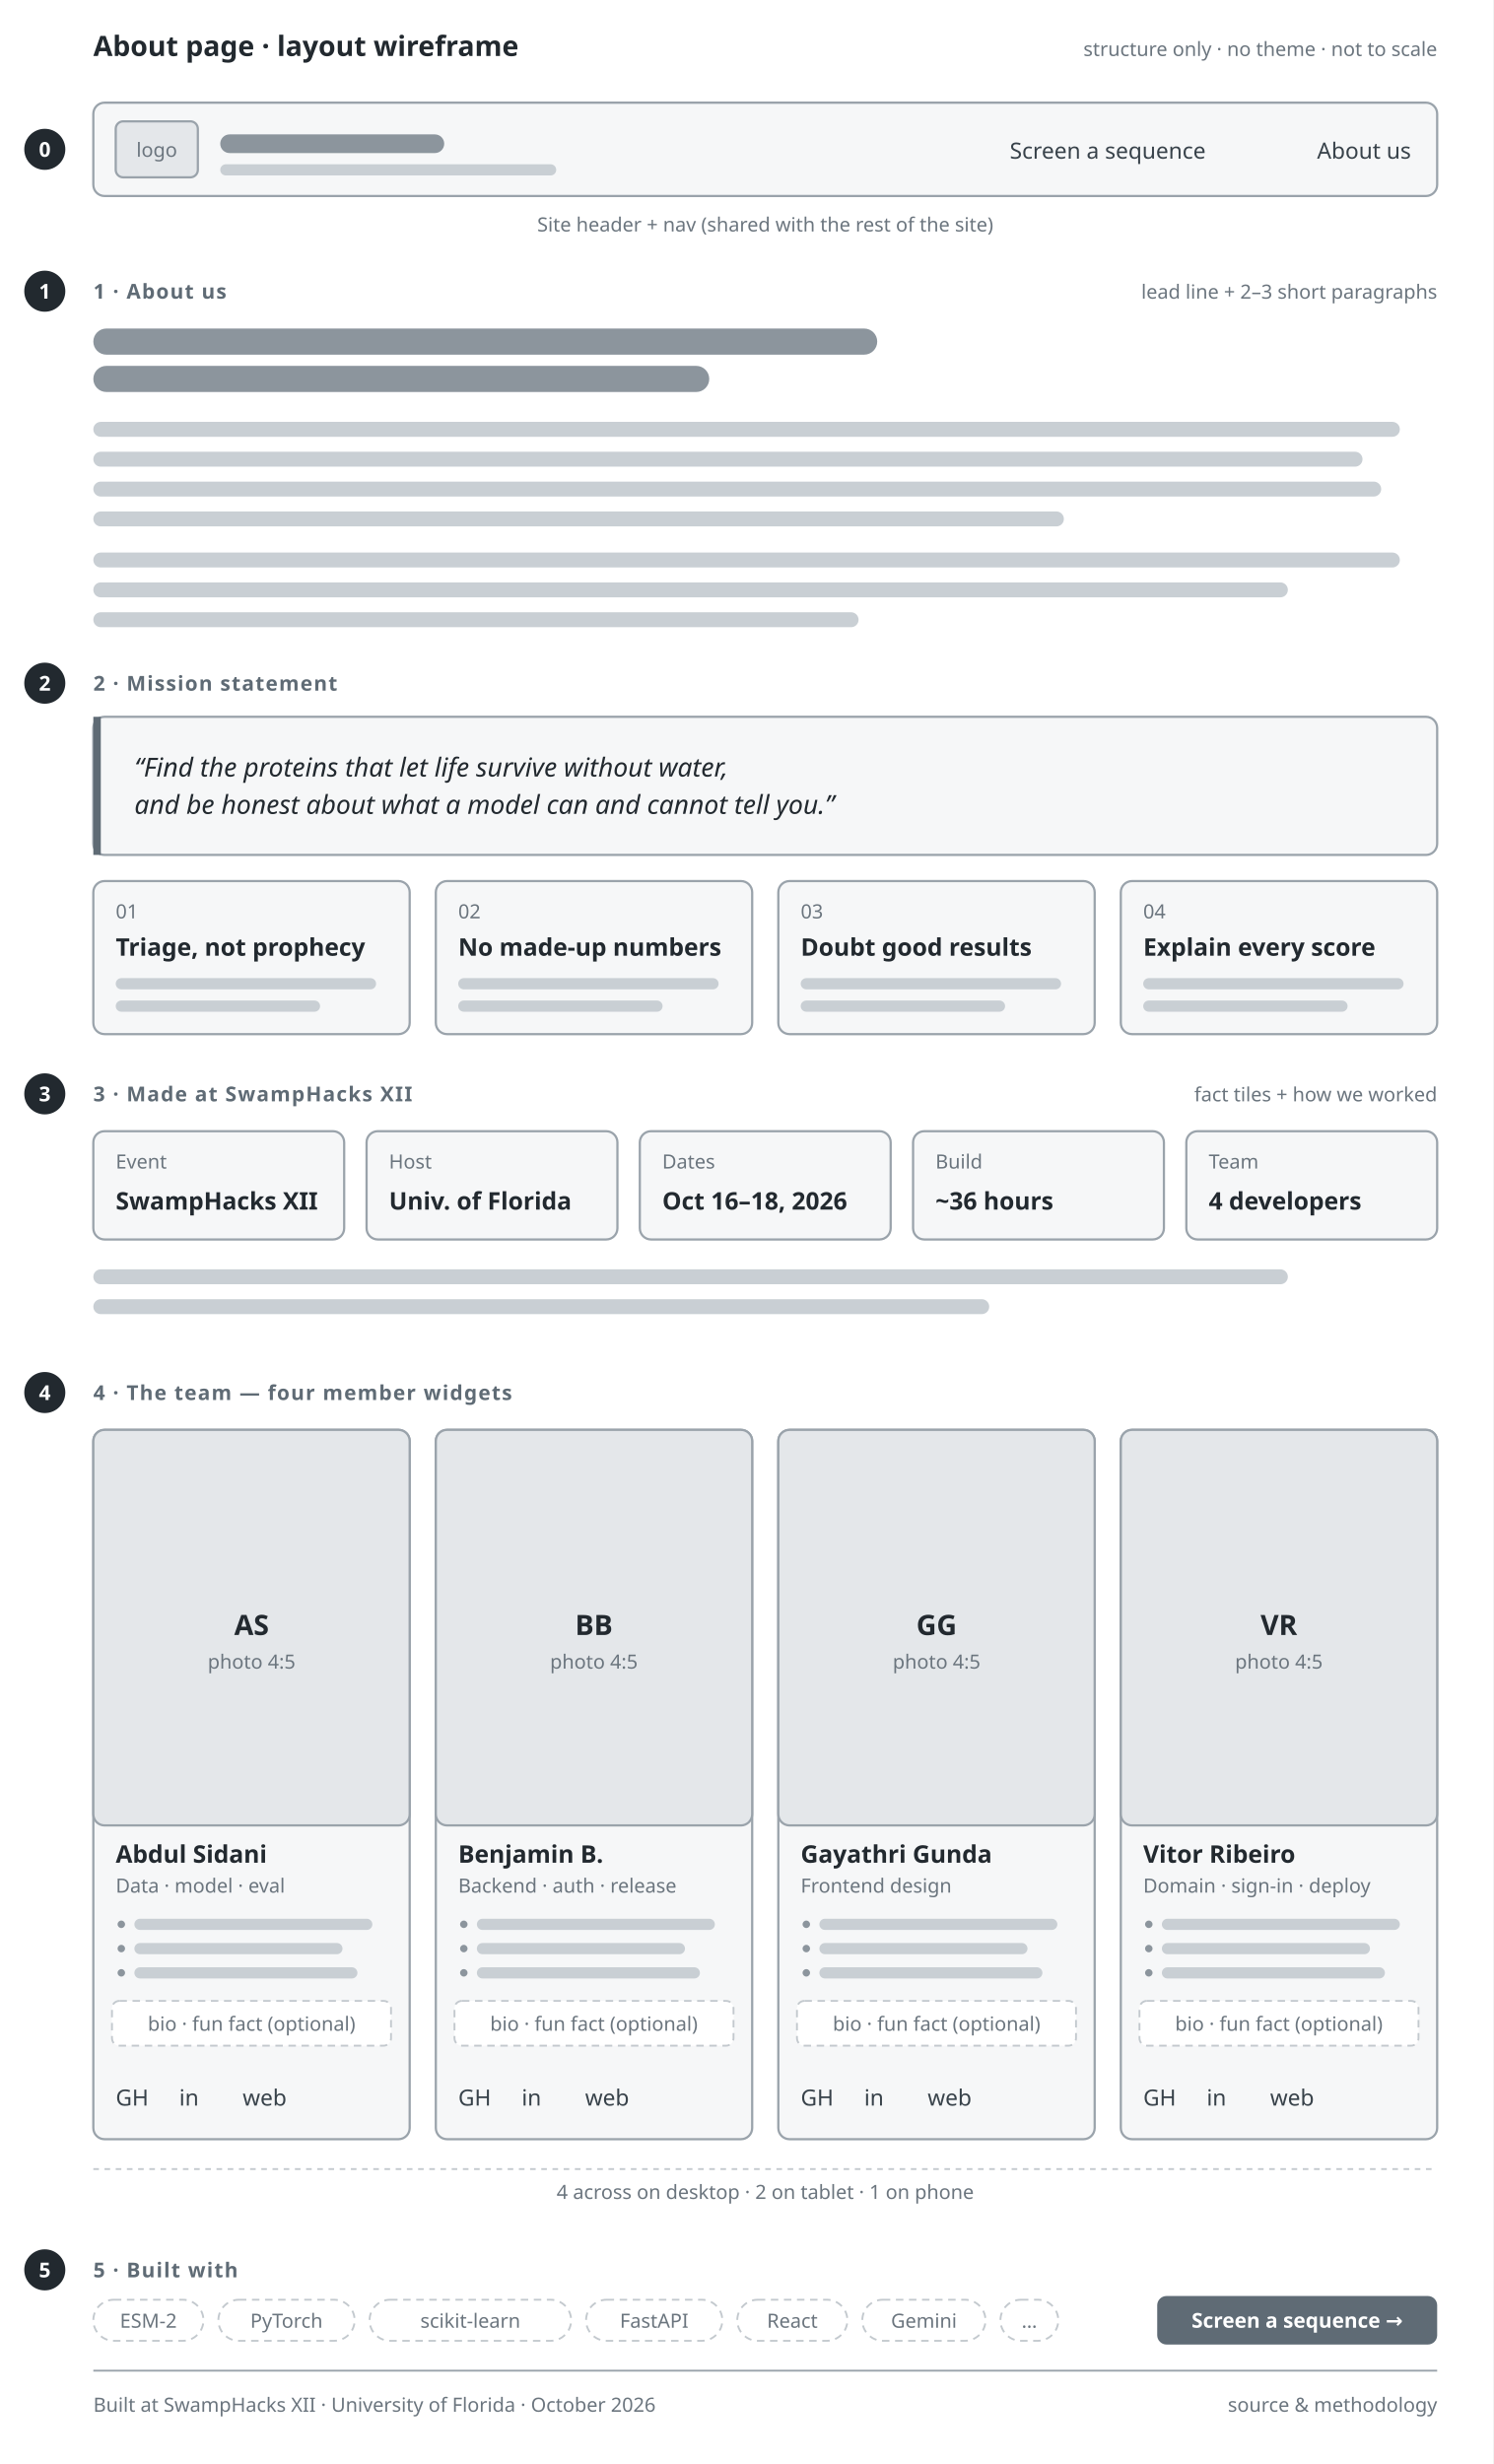
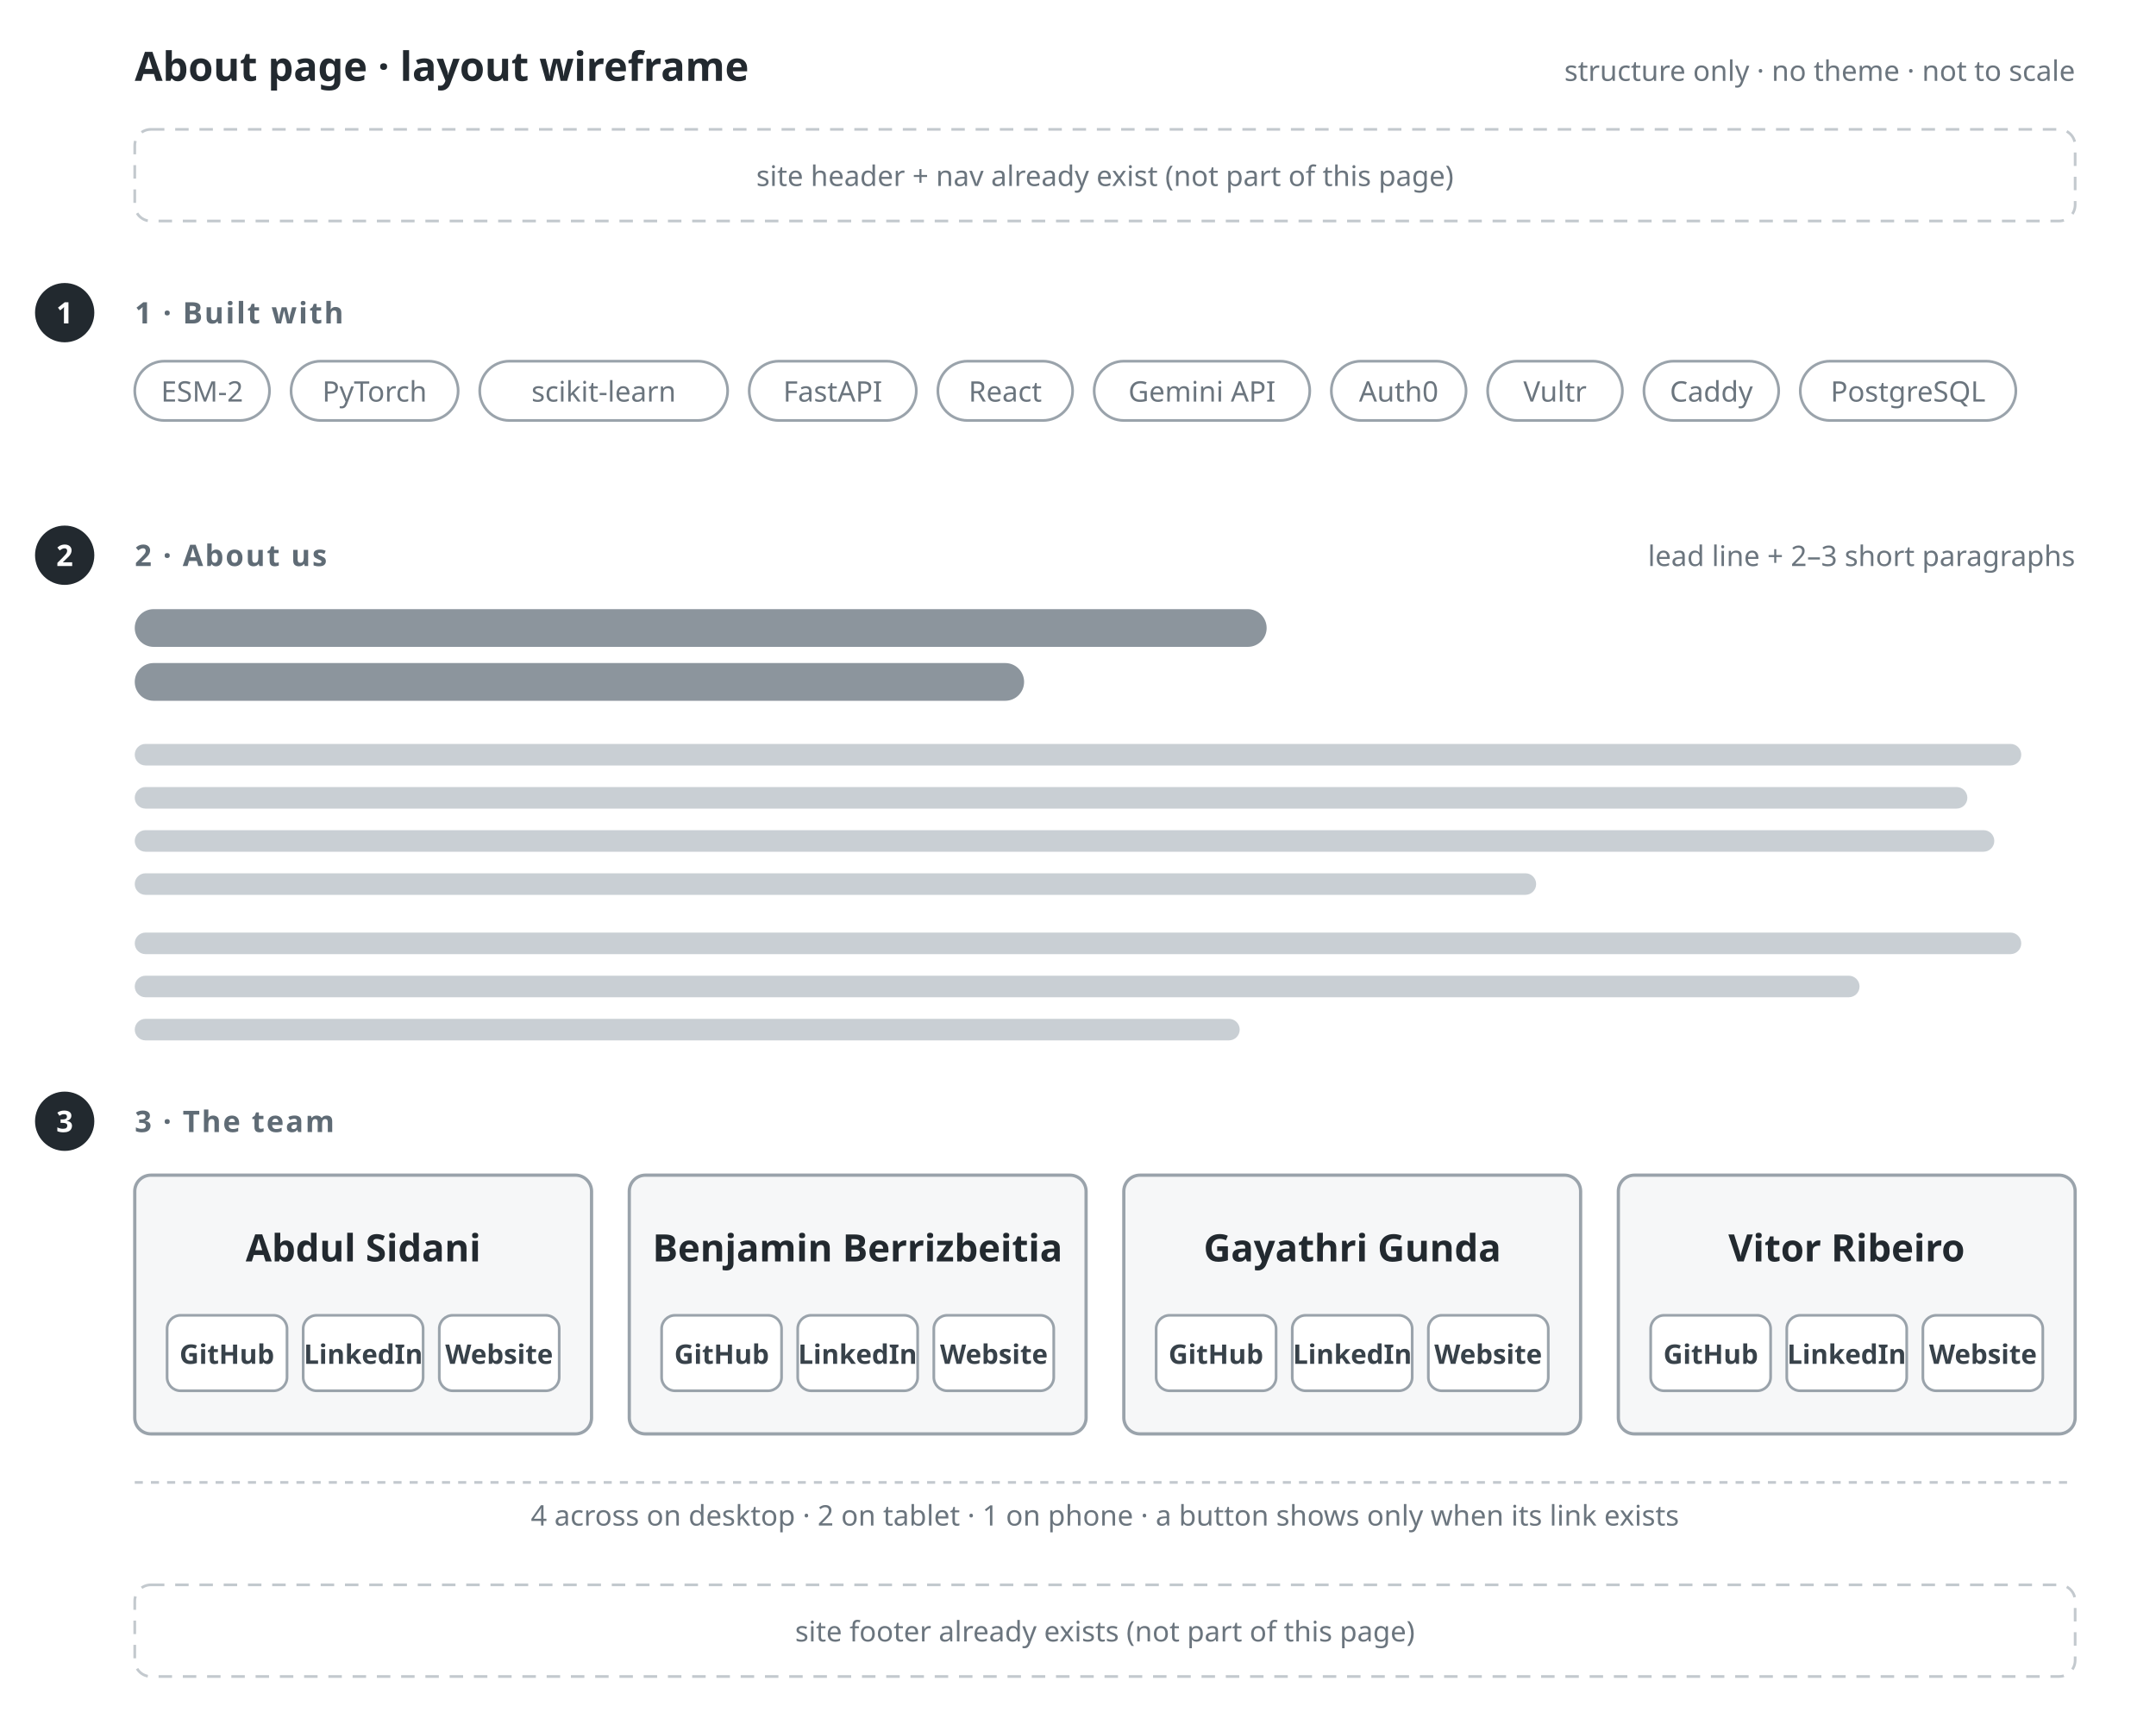
- <svg xmlns="http://www.w3.org/2000/svg" viewBox="0 0 800 1320" width="800" height="1320" font-family="ui-sans-serif, system-ui, sans-serif">
+ <svg xmlns="http://www.w3.org/2000/svg" viewBox="0 0 800 640" width="800" height="640" font-family="ui-sans-serif, system-ui, sans-serif">
  <style>
- .bg{fill:#fff}.box{fill:#f6f7f8;stroke:#9aa3ab;stroke-width:1.2}.soft{fill:#fff;stroke:#c3c9ce;stroke-width:1;stroke-dasharray:4 3}
- .ph{fill:#e4e7ea;stroke:#9aa3ab;stroke-width:1.2}.bar{fill:#c9cfd4}.barS{fill:#8c959d}.btn{fill:#5f6b75}
+ .bg{fill:#fff}.box{fill:#f6f7f8;stroke:#9aa3ab;stroke-width:1.2}.soft{fill:#fff;stroke:#9aa3ab;stroke-width:1}
+ .bar{fill:#c9cfd4}.barS{fill:#8c959d}.zone{fill:none;stroke:#c3c9ce;stroke-width:1;stroke-dasharray:5 4}
.lbl{font-size:11px;fill:#5f6b75;letter-spacing:.06em;text-transform:uppercase;font-weight:600}
- .t{font-size:12px;fill:#38424a}.tb{font-size:13px;fill:#22292f;font-weight:600}.sm{font-size:10.5px;fill:#6b757e}
+ .t{font-size:10px;fill:#38424a;font-weight:600}.tb{font-size:14px;fill:#22292f;font-weight:600}.sm{font-size:10.5px;fill:#6b757e}
.cap{font-size:15px;fill:#22292f;font-weight:700}.num{fill:#22292f}.numt{font-size:11px;fill:#fff;font-weight:700}
- .q{font-size:14px;fill:#22292f;font-style:italic}.btnt{font-size:11px;fill:#fff;font-weight:600}
</style>
-   <rect width="800" height="1320" class="bg" />
+   <rect width="800" height="640" class="bg" />
  <text x="50.0" y="30.0" class="cap" text-anchor="start">About page · layout wireframe</text>
  <text x="770.0" y="30.0" class="sm" text-anchor="end">structure only · no theme · not to scale</text>
-   <circle cx="24" cy="80" r="11" class="num" />
-   <text x="24.0" y="84.0" class="numt" text-anchor="middle">0</text>
-   <rect x="50.0" y="55.0" width="720.0" height="50.0" rx="6" class="box" />
-   <rect x="62.0" y="65.0" width="44.0" height="30.0" rx="4" class="ph" />
-   <text x="84.0" y="84.0" class="sm" text-anchor="middle">logo</text>
-   <rect x="118.0" y="72.0" width="120.0" height="10" rx="5.0" class="barS" />
-   <rect x="118.0" y="88.0" width="180.0" height="6" rx="3.0" class="bar" />
-   <text x="756.0" y="85.0" class="t" text-anchor="end">About us</text>
-   <text x="646.0" y="85.0" class="t" text-anchor="end">Screen a sequence</text>
-   <text x="410.0" y="124.0" class="sm" text-anchor="middle">Site header + nav (shared with the rest of the site)</text>
-   <circle cx="24" cy="156" r="11" class="num" />
-   <text x="24.0" y="160.0" class="numt" text-anchor="middle">1</text>
-   <text x="50.0" y="160.0" class="lbl" text-anchor="start">1 · About us</text>
-   <rect x="50.0" y="176.0" width="420.0" height="14" rx="7.0" class="barS" />
-   <rect x="50.0" y="196.0" width="330.0" height="14" rx="7.0" class="barS" />
-   <rect x="50.0" y="226.0" width="700.0" height="8" rx="4.0" class="bar" />
-   <rect x="50.0" y="242.0" width="680.0" height="8" rx="4.0" class="bar" />
-   <rect x="50.0" y="258.0" width="690.0" height="8" rx="4.0" class="bar" />
-   <rect x="50.0" y="274.0" width="520.0" height="8" rx="4.0" class="bar" />
-   <rect x="50.0" y="296.0" width="700.0" height="8" rx="4.0" class="bar" />
-   <rect x="50.0" y="312.0" width="640.0" height="8" rx="4.0" class="bar" />
-   <rect x="50.0" y="328.0" width="410.0" height="8" rx="4.0" class="bar" />
-   <text x="770.0" y="160.0" class="sm" text-anchor="end">lead line + 2–3 short paragraphs</text>
-   <circle cx="24" cy="366" r="11" class="num" />
-   <text x="24.0" y="370.0" class="numt" text-anchor="middle">2</text>
-   <text x="50.0" y="370.0" class="lbl" text-anchor="start">2 · Mission statement</text>
-   <rect x="50.0" y="384.0" width="720.0" height="74.0" rx="6" class="box" />
-   <rect x="50" y="384" width="4" height="74" class="btn" />
-   <text x="72.0" y="416.0" class="q" text-anchor="start">“Find the proteins that let life survive without water,</text>
-   <text x="72.0" y="436.0" class="q" text-anchor="start">and be honest about what a model can and cannot tell you.”</text>
-   <rect x="50.0" y="472.0" width="169.5" height="82.0" rx="6" class="box" />
-   <text x="62.0" y="492.0" class="sm" text-anchor="start">01</text>
-   <text x="62.0" y="512.0" class="tb" text-anchor="start">Triage, not prophecy</text>
-   <rect x="62.0" y="524.0" width="139.5" height="6" rx="3.0" class="bar" />
-   <rect x="62.0" y="536.0" width="109.5" height="6" rx="3.0" class="bar" />
-   <rect x="233.5" y="472.0" width="169.5" height="82.0" rx="6" class="box" />
-   <text x="245.5" y="492.0" class="sm" text-anchor="start">02</text>
-   <text x="245.5" y="512.0" class="tb" text-anchor="start">No made-up numbers</text>
-   <rect x="245.5" y="524.0" width="139.5" height="6" rx="3.0" class="bar" />
-   <rect x="245.5" y="536.0" width="109.5" height="6" rx="3.0" class="bar" />
-   <rect x="417.0" y="472.0" width="169.5" height="82.0" rx="6" class="box" />
-   <text x="429.0" y="492.0" class="sm" text-anchor="start">03</text>
-   <text x="429.0" y="512.0" class="tb" text-anchor="start">Doubt good results</text>
-   <rect x="429.0" y="524.0" width="139.5" height="6" rx="3.0" class="bar" />
-   <rect x="429.0" y="536.0" width="109.5" height="6" rx="3.0" class="bar" />
-   <rect x="600.5" y="472.0" width="169.5" height="82.0" rx="6" class="box" />
-   <text x="612.5" y="492.0" class="sm" text-anchor="start">04</text>
-   <text x="612.5" y="512.0" class="tb" text-anchor="start">Explain every score</text>
-   <rect x="612.5" y="524.0" width="139.5" height="6" rx="3.0" class="bar" />
-   <rect x="612.5" y="536.0" width="109.5" height="6" rx="3.0" class="bar" />
-   <circle cx="24" cy="586" r="11" class="num" />
-   <text x="24.0" y="590.0" class="numt" text-anchor="middle">3</text>
-   <text x="50.0" y="590.0" class="lbl" text-anchor="start">3 · Made at SwampHacks XII</text>
-   <rect x="50.0" y="606.0" width="134.4" height="58.0" rx="6" class="box" />
-   <text x="62.0" y="626.0" class="sm" text-anchor="start">Event</text>
-   <text x="62.0" y="648.0" class="tb" text-anchor="start">SwampHacks XII</text>
-   <rect x="196.4" y="606.0" width="134.4" height="58.0" rx="6" class="box" />
-   <text x="208.4" y="626.0" class="sm" text-anchor="start">Host</text>
-   <text x="208.4" y="648.0" class="tb" text-anchor="start">Univ. of Florida</text>
-   <rect x="342.8" y="606.0" width="134.4" height="58.0" rx="6" class="box" />
-   <text x="354.8" y="626.0" class="sm" text-anchor="start">Dates</text>
-   <text x="354.8" y="648.0" class="tb" text-anchor="start">Oct 16–18, 2026</text>
-   <rect x="489.2" y="606.0" width="134.4" height="58.0" rx="6" class="box" />
-   <text x="501.2" y="626.0" class="sm" text-anchor="start">Build</text>
-   <text x="501.2" y="648.0" class="tb" text-anchor="start">~36 hours</text>
-   <rect x="635.6" y="606.0" width="134.4" height="58.0" rx="6" class="box" />
-   <text x="647.6" y="626.0" class="sm" text-anchor="start">Team</text>
-   <text x="647.6" y="648.0" class="tb" text-anchor="start">4 developers</text>
-   <rect x="50.0" y="680.0" width="640.0" height="8" rx="4.0" class="bar" />
-   <rect x="50.0" y="696.0" width="480.0" height="8" rx="4.0" class="bar" />
-   <text x="770.0" y="590.0" class="sm" text-anchor="end">fact tiles + how we worked</text>
-   <circle cx="24" cy="746" r="11" class="num" />
-   <text x="24.0" y="750.0" class="numt" text-anchor="middle">4</text>
-   <text x="50.0" y="750.0" class="lbl" text-anchor="start">4 · The team — four member widgets</text>
-   <rect x="50.0" y="766.0" width="169.5" height="380.0" rx="6" class="box" />
-   <rect x="50.0" y="766.0" width="169.5" height="211.9" rx="6" class="ph" />
-   <text x="134.8" y="875.9" class="cap" text-anchor="middle">AS</text>
-   <text x="134.8" y="893.9" class="sm" text-anchor="middle">photo 4:5</text>
-   <text x="62.0" y="997.9" class="tb" text-anchor="start">Abdul Sidani</text>
-   <text x="62.0" y="1013.9" class="sm" text-anchor="start">Data · model · eval</text>
-   <circle cx="65.0" cy="1030.875" r="2" class="barS" />
-   <rect x="72.0" y="1027.9" width="127.5" height="6" rx="3.0" class="bar" />
-   <circle cx="65.0" cy="1043.875" r="2" class="barS" />
-   <rect x="72.0" y="1040.9" width="111.5" height="6" rx="3.0" class="bar" />
-   <circle cx="65.0" cy="1056.875" r="2" class="barS" />
-   <rect x="72.0" y="1053.9" width="119.5" height="6" rx="3.0" class="bar" />
-   <rect x="60.0" y="1071.9" width="149.5" height="24.0" rx="4" class="soft" />
-   <text x="134.8" y="1087.9" class="sm" text-anchor="middle">bio · fun fact (optional)</text>
-   <text x="62.0" y="1128.0" class="t" text-anchor="start">GH</text>
-   <text x="96.0" y="1128.0" class="t" text-anchor="start">in</text>
-   <text x="130.0" y="1128.0" class="t" text-anchor="start">web</text>
-   <rect x="233.5" y="766.0" width="169.5" height="380.0" rx="6" class="box" />
-   <rect x="233.5" y="766.0" width="169.5" height="211.9" rx="6" class="ph" />
-   <text x="318.2" y="875.9" class="cap" text-anchor="middle">BB</text>
-   <text x="318.2" y="893.9" class="sm" text-anchor="middle">photo 4:5</text>
-   <text x="245.5" y="997.9" class="tb" text-anchor="start">Benjamin B.</text>
-   <text x="245.5" y="1013.9" class="sm" text-anchor="start">Backend · auth · release</text>
-   <circle cx="248.5" cy="1030.875" r="2" class="barS" />
-   <rect x="255.5" y="1027.9" width="127.5" height="6" rx="3.0" class="bar" />
-   <circle cx="248.5" cy="1043.875" r="2" class="barS" />
-   <rect x="255.5" y="1040.9" width="111.5" height="6" rx="3.0" class="bar" />
-   <circle cx="248.5" cy="1056.875" r="2" class="barS" />
-   <rect x="255.5" y="1053.9" width="119.5" height="6" rx="3.0" class="bar" />
-   <rect x="243.5" y="1071.9" width="149.5" height="24.0" rx="4" class="soft" />
-   <text x="318.2" y="1087.9" class="sm" text-anchor="middle">bio · fun fact (optional)</text>
-   <text x="245.5" y="1128.0" class="t" text-anchor="start">GH</text>
-   <text x="279.5" y="1128.0" class="t" text-anchor="start">in</text>
-   <text x="313.5" y="1128.0" class="t" text-anchor="start">web</text>
-   <rect x="417.0" y="766.0" width="169.5" height="380.0" rx="6" class="box" />
-   <rect x="417.0" y="766.0" width="169.5" height="211.9" rx="6" class="ph" />
-   <text x="501.8" y="875.9" class="cap" text-anchor="middle">GG</text>
-   <text x="501.8" y="893.9" class="sm" text-anchor="middle">photo 4:5</text>
-   <text x="429.0" y="997.9" class="tb" text-anchor="start">Gayathri Gunda</text>
-   <text x="429.0" y="1013.9" class="sm" text-anchor="start">Frontend design</text>
-   <circle cx="432.0" cy="1030.875" r="2" class="barS" />
-   <rect x="439.0" y="1027.9" width="127.5" height="6" rx="3.0" class="bar" />
-   <circle cx="432.0" cy="1043.875" r="2" class="barS" />
-   <rect x="439.0" y="1040.9" width="111.5" height="6" rx="3.0" class="bar" />
-   <circle cx="432.0" cy="1056.875" r="2" class="barS" />
-   <rect x="439.0" y="1053.9" width="119.5" height="6" rx="3.0" class="bar" />
-   <rect x="427.0" y="1071.9" width="149.5" height="24.0" rx="4" class="soft" />
-   <text x="501.8" y="1087.9" class="sm" text-anchor="middle">bio · fun fact (optional)</text>
-   <text x="429.0" y="1128.0" class="t" text-anchor="start">GH</text>
-   <text x="463.0" y="1128.0" class="t" text-anchor="start">in</text>
-   <text x="497.0" y="1128.0" class="t" text-anchor="start">web</text>
-   <rect x="600.5" y="766.0" width="169.5" height="380.0" rx="6" class="box" />
-   <rect x="600.5" y="766.0" width="169.5" height="211.9" rx="6" class="ph" />
-   <text x="685.2" y="875.9" class="cap" text-anchor="middle">VR</text>
-   <text x="685.2" y="893.9" class="sm" text-anchor="middle">photo 4:5</text>
-   <text x="612.5" y="997.9" class="tb" text-anchor="start">Vitor Ribeiro</text>
-   <text x="612.5" y="1013.9" class="sm" text-anchor="start">Domain · sign-in · deploy</text>
-   <circle cx="615.5" cy="1030.875" r="2" class="barS" />
-   <rect x="622.5" y="1027.9" width="127.5" height="6" rx="3.0" class="bar" />
-   <circle cx="615.5" cy="1043.875" r="2" class="barS" />
-   <rect x="622.5" y="1040.9" width="111.5" height="6" rx="3.0" class="bar" />
-   <circle cx="615.5" cy="1056.875" r="2" class="barS" />
-   <rect x="622.5" y="1053.9" width="119.5" height="6" rx="3.0" class="bar" />
-   <rect x="610.5" y="1071.9" width="149.5" height="24.0" rx="4" class="soft" />
-   <text x="685.2" y="1087.9" class="sm" text-anchor="middle">bio · fun fact (optional)</text>
-   <text x="612.5" y="1128.0" class="t" text-anchor="start">GH</text>
-   <text x="646.5" y="1128.0" class="t" text-anchor="start">in</text>
-   <text x="680.5" y="1128.0" class="t" text-anchor="start">web</text>
-   <line x1="50" y1="1162" x2="770" y2="1162" stroke="#c3c9ce" stroke-dasharray="3 3" />
-   <text x="410.0" y="1178.0" class="sm" text-anchor="middle">4 across on desktop · 2 on tablet · 1 on phone</text>
-   <circle cx="24" cy="1216" r="11" class="num" />
-   <text x="24.0" y="1220.0" class="numt" text-anchor="middle">5</text>
-   <text x="50.0" y="1220.0" class="lbl" text-anchor="start">5 · Built with</text>
-   <rect x="50" y="1232" width="59" height="22" rx="11" class="soft" />
-   <text x="79.5" y="1247.0" class="sm" text-anchor="middle">ESM-2</text>
-   <rect x="117" y="1232" width="73" height="22" rx="11" class="soft" />
-   <text x="153.5" y="1247.0" class="sm" text-anchor="middle">PyTorch</text>
-   <rect x="198" y="1232" width="108" height="22" rx="11" class="soft" />
-   <text x="252.0" y="1247.0" class="sm" text-anchor="middle">scikit-learn</text>
-   <rect x="314" y="1232" width="73" height="22" rx="11" class="soft" />
-   <text x="350.5" y="1247.0" class="sm" text-anchor="middle">FastAPI</text>
-   <rect x="395" y="1232" width="59" height="22" rx="11" class="soft" />
-   <text x="424.5" y="1247.0" class="sm" text-anchor="middle">React</text>
-   <rect x="462" y="1232" width="66" height="22" rx="11" class="soft" />
-   <text x="495.0" y="1247.0" class="sm" text-anchor="middle">Gemini</text>
-   <rect x="536" y="1232" width="31" height="22" rx="11" class="soft" />
-   <text x="551.5" y="1247.0" class="sm" text-anchor="middle">…</text>
-   <rect x="620" y="1230" width="150" height="26" rx="5" class="btn" />
-   <text x="695.0" y="1247.0" class="btnt" text-anchor="middle">Screen a sequence →</text>
-   <line x1="50" y1="1270" x2="770" y2="1270" stroke="#9aa3ab" />
-   <text x="50.0" y="1292.0" class="sm" text-anchor="start">Built at SwampHacks XII · University of Florida · October 2026</text>
-   <text x="770.0" y="1292.0" class="sm" text-anchor="end">source &amp; methodology</text>
+   <rect x="50.0" y="48.0" width="720.0" height="34.0" rx="6" class="zone" />
+   <text x="410.0" y="69.0" class="sm" text-anchor="middle">site header + nav already exist (not part of this page)</text>
+   <circle cx="24" cy="116" r="11" class="num" />
+   <text x="24.0" y="120.0" class="numt" text-anchor="middle">1</text>
+   <text x="50.0" y="120.0" class="lbl" text-anchor="start">1 · Built with</text>
+   <rect x="50.0" y="134" width="50.0" height="22" rx="11" class="soft" />
+   <text x="75.0" y="149.0" class="sm" text-anchor="middle">ESM-2</text>
+   <rect x="108.0" y="134" width="62.0" height="22" rx="11" class="soft" />
+   <text x="139.0" y="149.0" class="sm" text-anchor="middle">PyTorch</text>
+   <rect x="178.0" y="134" width="92.0" height="22" rx="11" class="soft" />
+   <text x="224.0" y="149.0" class="sm" text-anchor="middle">scikit-learn</text>
+   <rect x="278.0" y="134" width="62.0" height="22" rx="11" class="soft" />
+   <text x="309.0" y="149.0" class="sm" text-anchor="middle">FastAPI</text>
+   <rect x="348.0" y="134" width="50.0" height="22" rx="11" class="soft" />
+   <text x="373.0" y="149.0" class="sm" text-anchor="middle">React</text>
+   <rect x="406.0" y="134" width="80.0" height="22" rx="11" class="soft" />
+   <text x="446.0" y="149.0" class="sm" text-anchor="middle">Gemini API</text>
+   <rect x="494.0" y="134" width="50.0" height="22" rx="11" class="soft" />
+   <text x="519.0" y="149.0" class="sm" text-anchor="middle">Auth0</text>
+   <rect x="552.0" y="134" width="50.0" height="22" rx="11" class="soft" />
+   <text x="577.0" y="149.0" class="sm" text-anchor="middle">Vultr</text>
+   <rect x="610.0" y="134" width="50.0" height="22" rx="11" class="soft" />
+   <text x="635.0" y="149.0" class="sm" text-anchor="middle">Caddy</text>
+   <rect x="668.0" y="134" width="80.0" height="22" rx="11" class="soft" />
+   <text x="708.0" y="149.0" class="sm" text-anchor="middle">PostgreSQL</text>
+   <circle cx="24" cy="206" r="11" class="num" />
+   <text x="24.0" y="210.0" class="numt" text-anchor="middle">2</text>
+   <text x="50.0" y="210.0" class="lbl" text-anchor="start">2 · About us</text>
+   <rect x="50.0" y="226.0" width="420.0" height="14" rx="7.0" class="barS" />
+   <rect x="50.0" y="246.0" width="330.0" height="14" rx="7.0" class="barS" />
+   <rect x="50.0" y="276.0" width="700.0" height="8" rx="4.0" class="bar" />
+   <rect x="50.0" y="292.0" width="680.0" height="8" rx="4.0" class="bar" />
+   <rect x="50.0" y="308.0" width="690.0" height="8" rx="4.0" class="bar" />
+   <rect x="50.0" y="324.0" width="520.0" height="8" rx="4.0" class="bar" />
+   <rect x="50.0" y="346.0" width="700.0" height="8" rx="4.0" class="bar" />
+   <rect x="50.0" y="362.0" width="640.0" height="8" rx="4.0" class="bar" />
+   <rect x="50.0" y="378.0" width="410.0" height="8" rx="4.0" class="bar" />
+   <text x="770.0" y="210.0" class="sm" text-anchor="end">lead line + 2–3 short paragraphs</text>
+   <circle cx="24" cy="416" r="11" class="num" />
+   <text x="24.0" y="420.0" class="numt" text-anchor="middle">3</text>
+   <text x="50.0" y="420.0" class="lbl" text-anchor="start">3 · The team</text>
+   <rect x="50.0" y="436.0" width="169.5" height="96.0" rx="6" class="box" />
+   <text x="134.8" y="468.0" class="tb" text-anchor="middle">Abdul Sidani</text>
+   <rect x="62.0" y="488.0" width="44.5" height="28.0" rx="5" class="soft" />
+   <text x="84.2" y="506.0" class="t" text-anchor="middle">GitHub</text>
+   <rect x="112.5" y="488.0" width="44.5" height="28.0" rx="5" class="soft" />
+   <text x="134.8" y="506.0" class="t" text-anchor="middle">LinkedIn</text>
+   <rect x="163.0" y="488.0" width="44.5" height="28.0" rx="5" class="soft" />
+   <text x="185.2" y="506.0" class="t" text-anchor="middle">Website</text>
+   <rect x="233.5" y="436.0" width="169.5" height="96.0" rx="6" class="box" />
+   <text x="318.2" y="468.0" class="tb" text-anchor="middle">Benjamin Berrizbeitia</text>
+   <rect x="245.5" y="488.0" width="44.5" height="28.0" rx="5" class="soft" />
+   <text x="267.8" y="506.0" class="t" text-anchor="middle">GitHub</text>
+   <rect x="296.0" y="488.0" width="44.5" height="28.0" rx="5" class="soft" />
+   <text x="318.2" y="506.0" class="t" text-anchor="middle">LinkedIn</text>
+   <rect x="346.5" y="488.0" width="44.5" height="28.0" rx="5" class="soft" />
+   <text x="368.8" y="506.0" class="t" text-anchor="middle">Website</text>
+   <rect x="417.0" y="436.0" width="169.5" height="96.0" rx="6" class="box" />
+   <text x="501.8" y="468.0" class="tb" text-anchor="middle">Gayathri Gunda</text>
+   <rect x="429.0" y="488.0" width="44.5" height="28.0" rx="5" class="soft" />
+   <text x="451.2" y="506.0" class="t" text-anchor="middle">GitHub</text>
+   <rect x="479.5" y="488.0" width="44.5" height="28.0" rx="5" class="soft" />
+   <text x="501.8" y="506.0" class="t" text-anchor="middle">LinkedIn</text>
+   <rect x="530.0" y="488.0" width="44.5" height="28.0" rx="5" class="soft" />
+   <text x="552.2" y="506.0" class="t" text-anchor="middle">Website</text>
+   <rect x="600.5" y="436.0" width="169.5" height="96.0" rx="6" class="box" />
+   <text x="685.2" y="468.0" class="tb" text-anchor="middle">Vitor Ribeiro</text>
+   <rect x="612.5" y="488.0" width="44.5" height="28.0" rx="5" class="soft" />
+   <text x="634.8" y="506.0" class="t" text-anchor="middle">GitHub</text>
+   <rect x="663.0" y="488.0" width="44.5" height="28.0" rx="5" class="soft" />
+   <text x="685.2" y="506.0" class="t" text-anchor="middle">LinkedIn</text>
+   <rect x="713.5" y="488.0" width="44.5" height="28.0" rx="5" class="soft" />
+   <text x="735.8" y="506.0" class="t" text-anchor="middle">Website</text>
+   <line x1="50" y1="550" x2="770" y2="550" stroke="#c3c9ce" stroke-dasharray="3 3" />
+   <text x="410.0" y="566.0" class="sm" text-anchor="middle">4 across on desktop · 2 on tablet · 1 on phone · a button shows only when its link exists</text>
+   <rect x="50.0" y="588.0" width="720.0" height="34.0" rx="6" class="zone" />
+   <text x="410.0" y="609.0" class="sm" text-anchor="middle">site footer already exists (not part of this page)</text>
</svg>
